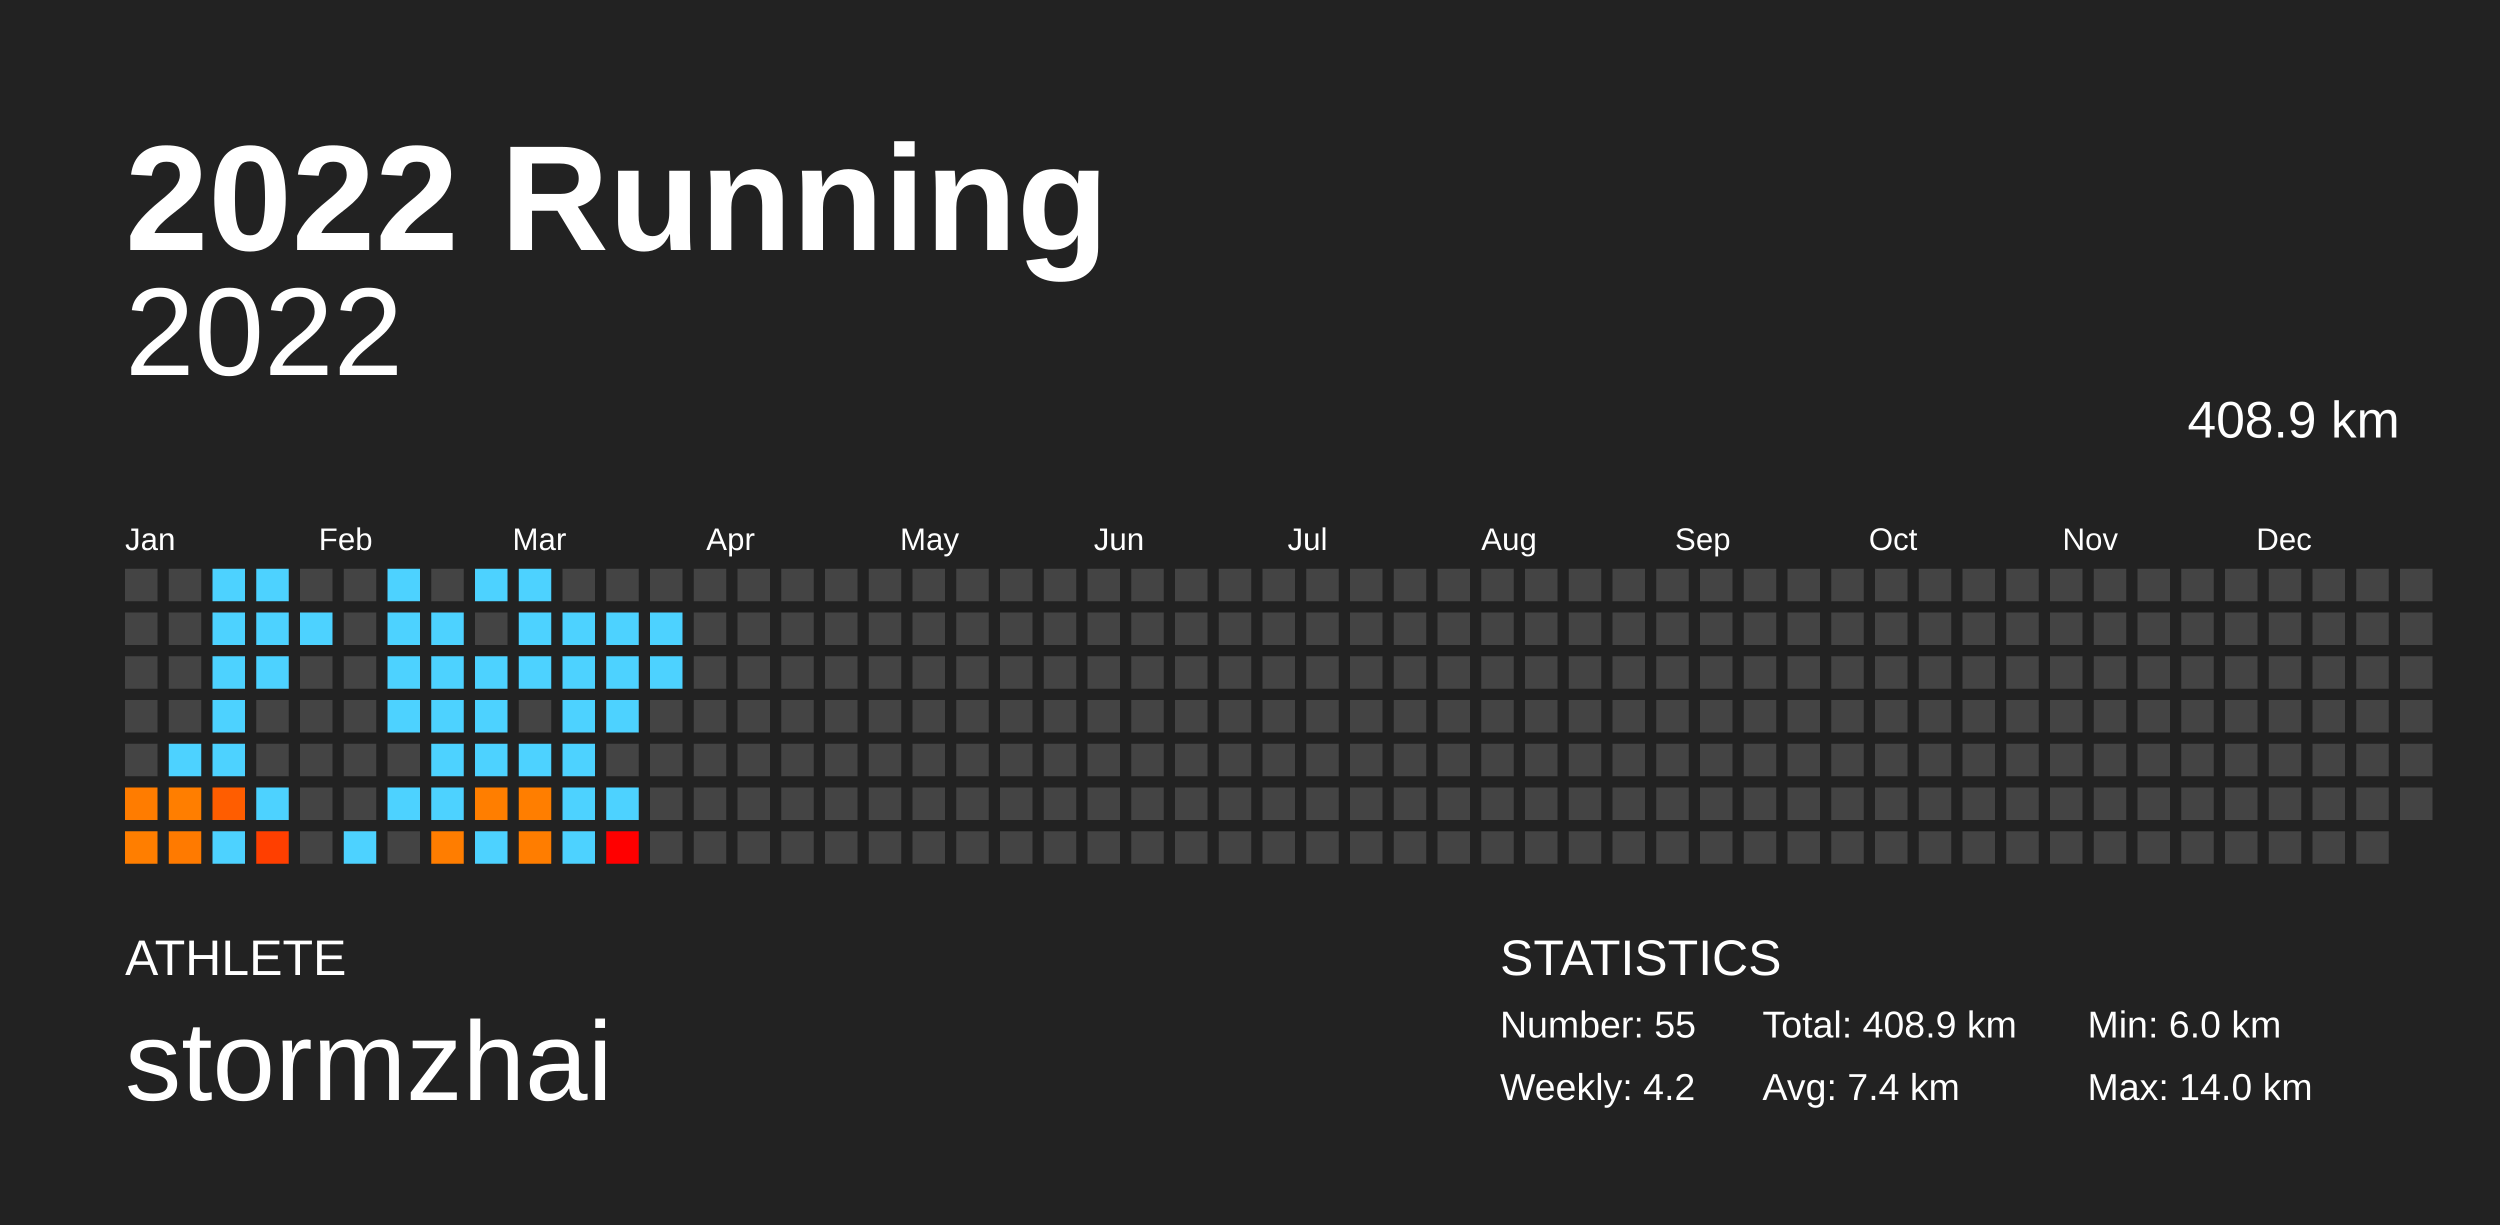
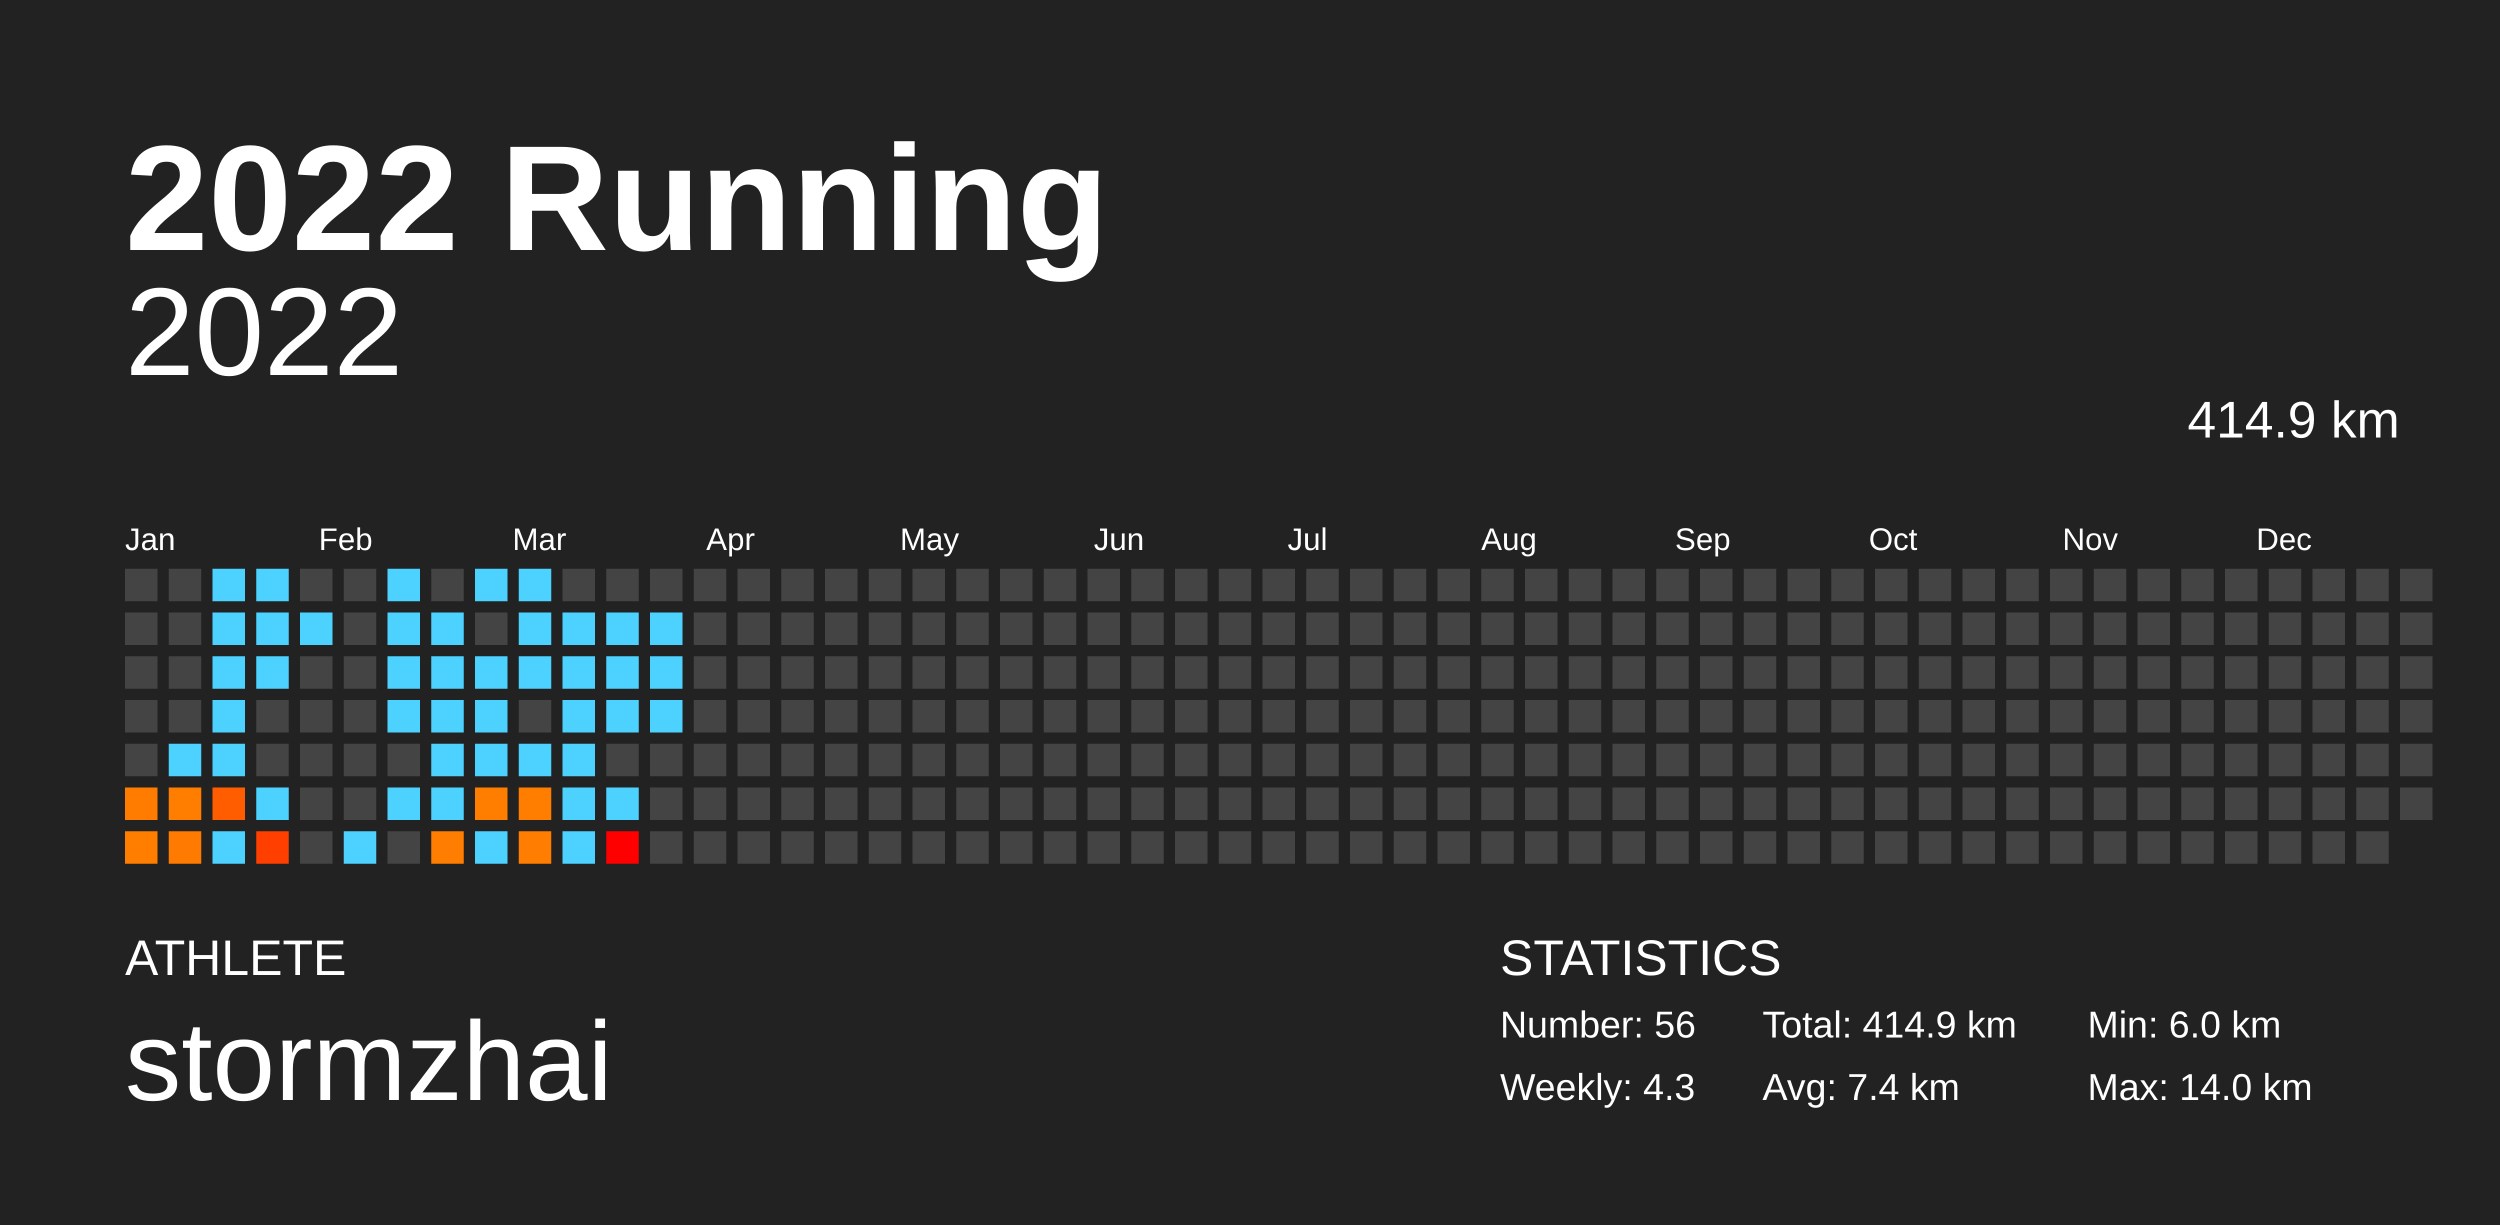
<svg xmlns="http://www.w3.org/2000/svg" baseProfile="full" height="98mm" version="1.1" viewBox="0,0,200,98" width="200mm">
  <defs />
  <rect fill="#222222" height="98" width="200" x="0" y="0" />
  <text fill="#FFFFFF" style="font-size:12px; font-family:Arial; font-weight:bold;" x="10" y="20">2022 Running</text>
  <text fill="#FFFFFF" style="font-size:4px; font-family:Arial" x="10" y="78">ATHLETE</text>
  <text fill="#FFFFFF" style="font-size:9px; font-family:Arial" x="10" y="88">stormzhai</text>
  <text fill="#FFFFFF" style="font-size:4px; font-family:Arial" x="120" y="78">STATISTICS</text>
-   <text fill="#FFFFFF" style="font-size:3px; font-family:Arial" x="120" y="83">Number: 55</text>
-   <text fill="#FFFFFF" style="font-size:3px; font-family:Arial" x="120" y="88">Weekly: 4.2</text>
-   <text fill="#FFFFFF" style="font-size:3px; font-family:Arial" x="141" y="83">Total: 408.9 km</text>
+   <text fill="#FFFFFF" style="font-size:3px; font-family:Arial" x="120" y="83">Number: 56</text>
+   <text fill="#FFFFFF" style="font-size:3px; font-family:Arial" x="120" y="88">Weekly: 4.3</text>
+   <text fill="#FFFFFF" style="font-size:3px; font-family:Arial" x="141" y="83">Total: 414.9 km</text>
  <text fill="#FFFFFF" style="font-size:3px; font-family:Arial" x="141" y="88">Avg: 7.4 km</text>
  <text fill="#FFFFFF" style="font-size:3px; font-family:Arial" x="167" y="83">Min: 6.0 km</text>
  <text fill="#FFFFFF" style="font-size:3px; font-family:Arial" x="167" y="88">Max: 14.0 km</text>
  <text alignment-baseline="hanging" fill="#FFFFFF" style="font-size:10.0px; font-family:Arial;" x="10" y="30">2022</text>
-   <text alignment-baseline="hanging" fill="#FFFFFF" style="font-size:4.125px; font-family:Arial;" x="175" y="35">408.9 km</text>
+   <text alignment-baseline="hanging" fill="#FFFFFF" style="font-size:4.125px; font-family:Arial;" x="175" y="35">414.9 km</text>
  <text fill="#FFFFFF" style="font-size:2.5px; font-family:Arial" x="10.0" y="44">Jan</text>
  <text fill="#FFFFFF" style="font-size:2.5px; font-family:Arial" x="25.5" y="44">Feb</text>
  <text fill="#FFFFFF" style="font-size:2.5px; font-family:Arial" x="41.0" y="44">Mar</text>
  <text fill="#FFFFFF" style="font-size:2.5px; font-family:Arial" x="56.5" y="44">Apr</text>
  <text fill="#FFFFFF" style="font-size:2.5px; font-family:Arial" x="72.0" y="44">May</text>
  <text fill="#FFFFFF" style="font-size:2.5px; font-family:Arial" x="87.5" y="44">Jun</text>
  <text fill="#FFFFFF" style="font-size:2.5px; font-family:Arial" x="103.0" y="44">Jul</text>
  <text fill="#FFFFFF" style="font-size:2.5px; font-family:Arial" x="118.5" y="44">Aug</text>
  <text fill="#FFFFFF" style="font-size:2.5px; font-family:Arial" x="134.0" y="44">Sep</text>
  <text fill="#FFFFFF" style="font-size:2.5px; font-family:Arial" x="149.5" y="44">Oct</text>
  <text fill="#FFFFFF" style="font-size:2.5px; font-family:Arial" x="165.0" y="44">Nov</text>
  <text fill="#FFFFFF" style="font-size:2.5px; font-family:Arial" x="180.5" y="44">Dec</text>
  <rect fill="#444444" height="2.6" width="2.6" x="10.0" y="45.5" />
  <rect fill="#444444" height="2.6" width="2.6" x="10.0" y="49.0" />
  <rect fill="#444444" height="2.6" width="2.6" x="10.0" y="52.5" />
  <rect fill="#444444" height="2.6" width="2.6" x="10.0" y="56.0" />
  <rect fill="#444444" height="2.6" width="2.6" x="10.0" y="59.5" />
  <rect fill="#ff7c00" height="2.6" width="2.6" x="10.0" y="63.0" />
  <rect fill="#ff7e00" height="2.6" width="2.6" x="10.0" y="66.5" />
  <rect fill="#444444" height="2.6" width="2.6" x="13.5" y="45.5" />
  <rect fill="#444444" height="2.6" width="2.6" x="13.5" y="49.0" />
  <rect fill="#444444" height="2.6" width="2.6" x="13.5" y="52.5" />
  <rect fill="#444444" height="2.6" width="2.6" x="13.5" y="56.0" />
  <rect fill="#4dd2ff" height="2.6" width="2.6" x="13.5" y="59.5" />
  <rect fill="#ff7e00" height="2.6" width="2.6" x="13.5" y="63.0" />
  <rect fill="#ff7a00" height="2.6" width="2.6" x="13.5" y="66.5" />
  <rect fill="#4dd2ff" height="2.6" width="2.6" x="17.0" y="45.5" />
  <rect fill="#4dd2ff" height="2.6" width="2.6" x="17.0" y="49.0" />
  <rect fill="#4dd2ff" height="2.6" width="2.6" x="17.0" y="52.5" />
  <rect fill="#4dd2ff" height="2.6" width="2.6" x="17.0" y="56.0" />
  <rect fill="#4dd2ff" height="2.6" width="2.6" x="17.0" y="59.5" />
  <rect fill="#ff5d00" height="2.6" width="2.6" x="17.0" y="63.0" />
  <rect fill="#4dd2ff" height="2.6" width="2.6" x="17.0" y="66.5" />
  <rect fill="#4dd2ff" height="2.6" width="2.6" x="20.5" y="45.5" />
  <rect fill="#4dd2ff" height="2.6" width="2.6" x="20.5" y="49.0" />
  <rect fill="#4dd2ff" height="2.6" width="2.6" x="20.5" y="52.5" />
  <rect fill="#444444" height="2.6" width="2.6" x="20.5" y="56.0" />
  <rect fill="#444444" height="2.6" width="2.6" x="20.5" y="59.5" />
  <rect fill="#4dd2ff" height="2.6" width="2.6" x="20.5" y="63.0" />
  <rect fill="#ff3f00" height="2.6" width="2.6" x="20.5" y="66.5" />
  <rect fill="#444444" height="2.6" width="2.6" x="24.0" y="45.5" />
  <rect fill="#4dd2ff" height="2.6" width="2.6" x="24.0" y="49.0" />
  <rect fill="#444444" height="2.6" width="2.6" x="24.0" y="52.5" />
  <rect fill="#444444" height="2.6" width="2.6" x="24.0" y="56.0" />
  <rect fill="#444444" height="2.6" width="2.6" x="24.0" y="59.5" />
  <rect fill="#444444" height="2.6" width="2.6" x="24.0" y="63.0" />
  <rect fill="#444444" height="2.6" width="2.6" x="24.0" y="66.5" />
  <rect fill="#444444" height="2.6" width="2.6" x="27.5" y="45.5" />
  <rect fill="#444444" height="2.6" width="2.6" x="27.5" y="49.0" />
  <rect fill="#444444" height="2.6" width="2.6" x="27.5" y="52.5" />
  <rect fill="#444444" height="2.6" width="2.6" x="27.5" y="56.0" />
  <rect fill="#444444" height="2.6" width="2.6" x="27.5" y="59.5" />
  <rect fill="#444444" height="2.6" width="2.6" x="27.5" y="63.0" />
  <rect fill="#4dd2ff" height="2.6" width="2.6" x="27.5" y="66.5" />
  <rect fill="#4dd2ff" height="2.6" width="2.6" x="31.0" y="45.5" />
  <rect fill="#4dd2ff" height="2.6" width="2.6" x="31.0" y="49.0" />
  <rect fill="#4dd2ff" height="2.6" width="2.6" x="31.0" y="52.5" />
  <rect fill="#4dd2ff" height="2.6" width="2.6" x="31.0" y="56.0" />
  <rect fill="#444444" height="2.6" width="2.6" x="31.0" y="59.5" />
  <rect fill="#4dd2ff" height="2.6" width="2.6" x="31.0" y="63.0" />
  <rect fill="#444444" height="2.6" width="2.6" x="31.0" y="66.5" />
  <rect fill="#444444" height="2.6" width="2.6" x="34.5" y="45.5" />
  <rect fill="#4dd2ff" height="2.6" width="2.6" x="34.5" y="49.0" />
  <rect fill="#4dd2ff" height="2.6" width="2.6" x="34.5" y="52.5" />
  <rect fill="#4dd2ff" height="2.6" width="2.6" x="34.5" y="56.0" />
  <rect fill="#4dd2ff" height="2.6" width="2.6" x="34.5" y="59.5" />
  <rect fill="#4dd2ff" height="2.6" width="2.6" x="34.5" y="63.0" />
  <rect fill="#ff7d00" height="2.6" width="2.6" x="34.5" y="66.5" />
  <rect fill="#4dd2ff" height="2.6" width="2.6" x="38.0" y="45.5" />
  <rect fill="#444444" height="2.6" width="2.6" x="38.0" y="49.0" />
  <rect fill="#4dd2ff" height="2.6" width="2.6" x="38.0" y="52.5" />
  <rect fill="#4dd2ff" height="2.6" width="2.6" x="38.0" y="56.0" />
  <rect fill="#4dd2ff" height="2.6" width="2.6" x="38.0" y="59.5" />
  <rect fill="#ff7e00" height="2.6" width="2.6" x="38.0" y="63.0" />
  <rect fill="#4dd2ff" height="2.6" width="2.6" x="38.0" y="66.5" />
  <rect fill="#4dd2ff" height="2.6" width="2.6" x="41.5" y="45.5" />
  <rect fill="#4dd2ff" height="2.6" width="2.6" x="41.5" y="49.0" />
  <rect fill="#4dd2ff" height="2.6" width="2.6" x="41.5" y="52.5" />
  <rect fill="#444444" height="2.6" width="2.6" x="41.5" y="56.0" />
  <rect fill="#4dd2ff" height="2.6" width="2.6" x="41.5" y="59.5" />
  <rect fill="#ff7e00" height="2.6" width="2.6" x="41.5" y="63.0" />
  <rect fill="#ff7d00" height="2.6" width="2.6" x="41.5" y="66.5" />
  <rect fill="#444444" height="2.6" width="2.6" x="45.0" y="45.5" />
  <rect fill="#4dd2ff" height="2.6" width="2.6" x="45.0" y="49.0" />
  <rect fill="#4dd2ff" height="2.6" width="2.6" x="45.0" y="52.5" />
  <rect fill="#4dd2ff" height="2.6" width="2.6" x="45.0" y="56.0" />
  <rect fill="#4dd2ff" height="2.6" width="2.6" x="45.0" y="59.5" />
  <rect fill="#4dd2ff" height="2.6" width="2.6" x="45.0" y="63.0" />
  <rect fill="#4dd2ff" height="2.6" width="2.6" x="45.0" y="66.5" />
  <rect fill="#444444" height="2.6" width="2.6" x="48.5" y="45.5" />
  <rect fill="#4dd2ff" height="2.6" width="2.6" x="48.5" y="49.0" />
  <rect fill="#4dd2ff" height="2.6" width="2.6" x="48.5" y="52.5" />
  <rect fill="#4dd2ff" height="2.6" width="2.6" x="48.5" y="56.0" />
  <rect fill="#444444" height="2.6" width="2.6" x="48.5" y="59.5" />
  <rect fill="#4dd2ff" height="2.6" width="2.6" x="48.5" y="63.0" />
  <rect fill="#ff0000" height="2.6" width="2.6" x="48.5" y="66.5" />
  <rect fill="#444444" height="2.6" width="2.6" x="52.0" y="45.5" />
  <rect fill="#4dd2ff" height="2.6" width="2.6" x="52.0" y="49.0" />
  <rect fill="#4dd2ff" height="2.6" width="2.6" x="52.0" y="52.5" />
-   <rect fill="#444444" height="2.6" width="2.6" x="52.0" y="56.0" />
+   <rect fill="#4dd2ff" height="2.6" width="2.6" x="52.0" y="56.0" />
  <rect fill="#444444" height="2.6" width="2.6" x="52.0" y="59.5" />
  <rect fill="#444444" height="2.6" width="2.6" x="52.0" y="63.0" />
  <rect fill="#444444" height="2.6" width="2.6" x="52.0" y="66.5" />
  <rect fill="#444444" height="2.6" width="2.6" x="55.5" y="45.5" />
  <rect fill="#444444" height="2.6" width="2.6" x="55.5" y="49.0" />
  <rect fill="#444444" height="2.6" width="2.6" x="55.5" y="52.5" />
  <rect fill="#444444" height="2.6" width="2.6" x="55.5" y="56.0" />
  <rect fill="#444444" height="2.6" width="2.6" x="55.5" y="59.5" />
  <rect fill="#444444" height="2.6" width="2.6" x="55.5" y="63.0" />
  <rect fill="#444444" height="2.6" width="2.6" x="55.5" y="66.5" />
  <rect fill="#444444" height="2.6" width="2.6" x="59.0" y="45.5" />
  <rect fill="#444444" height="2.6" width="2.6" x="59.0" y="49.0" />
  <rect fill="#444444" height="2.6" width="2.6" x="59.0" y="52.5" />
  <rect fill="#444444" height="2.6" width="2.6" x="59.0" y="56.0" />
  <rect fill="#444444" height="2.6" width="2.6" x="59.0" y="59.5" />
  <rect fill="#444444" height="2.6" width="2.6" x="59.0" y="63.0" />
  <rect fill="#444444" height="2.6" width="2.6" x="59.0" y="66.5" />
  <rect fill="#444444" height="2.6" width="2.6" x="62.5" y="45.5" />
  <rect fill="#444444" height="2.6" width="2.6" x="62.5" y="49.0" />
  <rect fill="#444444" height="2.6" width="2.6" x="62.5" y="52.5" />
  <rect fill="#444444" height="2.6" width="2.6" x="62.5" y="56.0" />
  <rect fill="#444444" height="2.6" width="2.6" x="62.5" y="59.5" />
  <rect fill="#444444" height="2.6" width="2.6" x="62.5" y="63.0" />
  <rect fill="#444444" height="2.6" width="2.6" x="62.5" y="66.5" />
  <rect fill="#444444" height="2.6" width="2.6" x="66.0" y="45.5" />
  <rect fill="#444444" height="2.6" width="2.6" x="66.0" y="49.0" />
  <rect fill="#444444" height="2.6" width="2.6" x="66.0" y="52.5" />
  <rect fill="#444444" height="2.6" width="2.6" x="66.0" y="56.0" />
  <rect fill="#444444" height="2.6" width="2.6" x="66.0" y="59.5" />
  <rect fill="#444444" height="2.6" width="2.6" x="66.0" y="63.0" />
  <rect fill="#444444" height="2.6" width="2.6" x="66.0" y="66.5" />
  <rect fill="#444444" height="2.6" width="2.6" x="69.5" y="45.5" />
  <rect fill="#444444" height="2.6" width="2.6" x="69.5" y="49.0" />
  <rect fill="#444444" height="2.6" width="2.6" x="69.5" y="52.5" />
  <rect fill="#444444" height="2.6" width="2.6" x="69.5" y="56.0" />
  <rect fill="#444444" height="2.6" width="2.6" x="69.5" y="59.5" />
  <rect fill="#444444" height="2.6" width="2.6" x="69.5" y="63.0" />
  <rect fill="#444444" height="2.6" width="2.6" x="69.5" y="66.5" />
  <rect fill="#444444" height="2.6" width="2.6" x="73.0" y="45.5" />
  <rect fill="#444444" height="2.6" width="2.6" x="73.0" y="49.0" />
  <rect fill="#444444" height="2.6" width="2.6" x="73.0" y="52.5" />
  <rect fill="#444444" height="2.6" width="2.6" x="73.0" y="56.0" />
  <rect fill="#444444" height="2.6" width="2.6" x="73.0" y="59.5" />
  <rect fill="#444444" height="2.6" width="2.6" x="73.0" y="63.0" />
  <rect fill="#444444" height="2.6" width="2.6" x="73.0" y="66.5" />
  <rect fill="#444444" height="2.6" width="2.6" x="76.5" y="45.5" />
  <rect fill="#444444" height="2.6" width="2.6" x="76.5" y="49.0" />
  <rect fill="#444444" height="2.6" width="2.6" x="76.5" y="52.5" />
  <rect fill="#444444" height="2.6" width="2.6" x="76.5" y="56.0" />
  <rect fill="#444444" height="2.6" width="2.6" x="76.5" y="59.5" />
  <rect fill="#444444" height="2.6" width="2.6" x="76.5" y="63.0" />
  <rect fill="#444444" height="2.6" width="2.6" x="76.5" y="66.5" />
  <rect fill="#444444" height="2.6" width="2.6" x="80.0" y="45.5" />
  <rect fill="#444444" height="2.6" width="2.6" x="80.0" y="49.0" />
  <rect fill="#444444" height="2.6" width="2.6" x="80.0" y="52.5" />
  <rect fill="#444444" height="2.6" width="2.6" x="80.0" y="56.0" />
  <rect fill="#444444" height="2.6" width="2.6" x="80.0" y="59.5" />
  <rect fill="#444444" height="2.6" width="2.6" x="80.0" y="63.0" />
  <rect fill="#444444" height="2.6" width="2.6" x="80.0" y="66.5" />
  <rect fill="#444444" height="2.6" width="2.6" x="83.5" y="45.5" />
  <rect fill="#444444" height="2.6" width="2.6" x="83.5" y="49.0" />
  <rect fill="#444444" height="2.6" width="2.6" x="83.5" y="52.5" />
  <rect fill="#444444" height="2.6" width="2.6" x="83.5" y="56.0" />
  <rect fill="#444444" height="2.6" width="2.6" x="83.5" y="59.5" />
  <rect fill="#444444" height="2.6" width="2.6" x="83.5" y="63.0" />
  <rect fill="#444444" height="2.6" width="2.6" x="83.5" y="66.5" />
  <rect fill="#444444" height="2.6" width="2.6" x="87.0" y="45.5" />
  <rect fill="#444444" height="2.6" width="2.6" x="87.0" y="49.0" />
  <rect fill="#444444" height="2.6" width="2.6" x="87.0" y="52.5" />
  <rect fill="#444444" height="2.6" width="2.6" x="87.0" y="56.0" />
  <rect fill="#444444" height="2.6" width="2.6" x="87.0" y="59.5" />
  <rect fill="#444444" height="2.6" width="2.6" x="87.0" y="63.0" />
  <rect fill="#444444" height="2.6" width="2.6" x="87.0" y="66.5" />
  <rect fill="#444444" height="2.6" width="2.6" x="90.5" y="45.5" />
  <rect fill="#444444" height="2.6" width="2.6" x="90.5" y="49.0" />
  <rect fill="#444444" height="2.6" width="2.6" x="90.5" y="52.5" />
  <rect fill="#444444" height="2.6" width="2.6" x="90.5" y="56.0" />
  <rect fill="#444444" height="2.6" width="2.6" x="90.5" y="59.5" />
  <rect fill="#444444" height="2.6" width="2.6" x="90.5" y="63.0" />
  <rect fill="#444444" height="2.6" width="2.6" x="90.5" y="66.5" />
  <rect fill="#444444" height="2.6" width="2.6" x="94.0" y="45.5" />
  <rect fill="#444444" height="2.6" width="2.6" x="94.0" y="49.0" />
  <rect fill="#444444" height="2.6" width="2.6" x="94.0" y="52.5" />
  <rect fill="#444444" height="2.6" width="2.6" x="94.0" y="56.0" />
  <rect fill="#444444" height="2.6" width="2.6" x="94.0" y="59.5" />
  <rect fill="#444444" height="2.6" width="2.6" x="94.0" y="63.0" />
  <rect fill="#444444" height="2.6" width="2.6" x="94.0" y="66.5" />
  <rect fill="#444444" height="2.6" width="2.6" x="97.5" y="45.5" />
  <rect fill="#444444" height="2.6" width="2.6" x="97.5" y="49.0" />
  <rect fill="#444444" height="2.6" width="2.6" x="97.5" y="52.5" />
  <rect fill="#444444" height="2.6" width="2.6" x="97.5" y="56.0" />
  <rect fill="#444444" height="2.6" width="2.6" x="97.5" y="59.5" />
  <rect fill="#444444" height="2.6" width="2.6" x="97.5" y="63.0" />
  <rect fill="#444444" height="2.6" width="2.6" x="97.5" y="66.5" />
  <rect fill="#444444" height="2.6" width="2.6" x="101.0" y="45.5" />
  <rect fill="#444444" height="2.6" width="2.6" x="101.0" y="49.0" />
  <rect fill="#444444" height="2.6" width="2.6" x="101.0" y="52.5" />
  <rect fill="#444444" height="2.6" width="2.6" x="101.0" y="56.0" />
  <rect fill="#444444" height="2.6" width="2.6" x="101.0" y="59.5" />
  <rect fill="#444444" height="2.6" width="2.6" x="101.0" y="63.0" />
  <rect fill="#444444" height="2.6" width="2.6" x="101.0" y="66.5" />
  <rect fill="#444444" height="2.6" width="2.6" x="104.5" y="45.5" />
  <rect fill="#444444" height="2.6" width="2.6" x="104.5" y="49.0" />
  <rect fill="#444444" height="2.6" width="2.6" x="104.5" y="52.5" />
  <rect fill="#444444" height="2.6" width="2.6" x="104.5" y="56.0" />
  <rect fill="#444444" height="2.6" width="2.6" x="104.5" y="59.5" />
  <rect fill="#444444" height="2.6" width="2.6" x="104.5" y="63.0" />
  <rect fill="#444444" height="2.6" width="2.6" x="104.5" y="66.5" />
  <rect fill="#444444" height="2.6" width="2.6" x="108.0" y="45.5" />
  <rect fill="#444444" height="2.6" width="2.6" x="108.0" y="49.0" />
  <rect fill="#444444" height="2.6" width="2.6" x="108.0" y="52.5" />
  <rect fill="#444444" height="2.6" width="2.6" x="108.0" y="56.0" />
  <rect fill="#444444" height="2.6" width="2.6" x="108.0" y="59.5" />
  <rect fill="#444444" height="2.6" width="2.6" x="108.0" y="63.0" />
  <rect fill="#444444" height="2.6" width="2.6" x="108.0" y="66.5" />
  <rect fill="#444444" height="2.6" width="2.6" x="111.5" y="45.5" />
  <rect fill="#444444" height="2.6" width="2.6" x="111.5" y="49.0" />
  <rect fill="#444444" height="2.6" width="2.6" x="111.5" y="52.5" />
  <rect fill="#444444" height="2.6" width="2.6" x="111.5" y="56.0" />
  <rect fill="#444444" height="2.6" width="2.6" x="111.5" y="59.5" />
  <rect fill="#444444" height="2.6" width="2.6" x="111.5" y="63.0" />
  <rect fill="#444444" height="2.6" width="2.6" x="111.5" y="66.5" />
  <rect fill="#444444" height="2.6" width="2.6" x="115.0" y="45.5" />
  <rect fill="#444444" height="2.6" width="2.6" x="115.0" y="49.0" />
  <rect fill="#444444" height="2.6" width="2.6" x="115.0" y="52.5" />
  <rect fill="#444444" height="2.6" width="2.6" x="115.0" y="56.0" />
  <rect fill="#444444" height="2.6" width="2.6" x="115.0" y="59.5" />
  <rect fill="#444444" height="2.6" width="2.6" x="115.0" y="63.0" />
  <rect fill="#444444" height="2.6" width="2.6" x="115.0" y="66.5" />
  <rect fill="#444444" height="2.6" width="2.6" x="118.5" y="45.5" />
  <rect fill="#444444" height="2.6" width="2.6" x="118.5" y="49.0" />
  <rect fill="#444444" height="2.6" width="2.6" x="118.5" y="52.5" />
  <rect fill="#444444" height="2.6" width="2.6" x="118.5" y="56.0" />
  <rect fill="#444444" height="2.6" width="2.6" x="118.5" y="59.5" />
  <rect fill="#444444" height="2.6" width="2.6" x="118.5" y="63.0" />
  <rect fill="#444444" height="2.6" width="2.6" x="118.5" y="66.5" />
  <rect fill="#444444" height="2.6" width="2.6" x="122.0" y="45.5" />
  <rect fill="#444444" height="2.6" width="2.6" x="122.0" y="49.0" />
  <rect fill="#444444" height="2.6" width="2.6" x="122.0" y="52.5" />
  <rect fill="#444444" height="2.6" width="2.6" x="122.0" y="56.0" />
  <rect fill="#444444" height="2.6" width="2.6" x="122.0" y="59.5" />
  <rect fill="#444444" height="2.6" width="2.6" x="122.0" y="63.0" />
  <rect fill="#444444" height="2.6" width="2.6" x="122.0" y="66.5" />
  <rect fill="#444444" height="2.6" width="2.6" x="125.5" y="45.5" />
  <rect fill="#444444" height="2.6" width="2.6" x="125.5" y="49.0" />
  <rect fill="#444444" height="2.6" width="2.6" x="125.5" y="52.5" />
  <rect fill="#444444" height="2.6" width="2.6" x="125.5" y="56.0" />
  <rect fill="#444444" height="2.6" width="2.6" x="125.5" y="59.5" />
  <rect fill="#444444" height="2.6" width="2.6" x="125.5" y="63.0" />
  <rect fill="#444444" height="2.6" width="2.6" x="125.5" y="66.5" />
  <rect fill="#444444" height="2.6" width="2.6" x="129.0" y="45.5" />
  <rect fill="#444444" height="2.6" width="2.6" x="129.0" y="49.0" />
  <rect fill="#444444" height="2.6" width="2.6" x="129.0" y="52.5" />
  <rect fill="#444444" height="2.6" width="2.6" x="129.0" y="56.0" />
  <rect fill="#444444" height="2.6" width="2.6" x="129.0" y="59.5" />
  <rect fill="#444444" height="2.6" width="2.6" x="129.0" y="63.0" />
  <rect fill="#444444" height="2.6" width="2.6" x="129.0" y="66.5" />
  <rect fill="#444444" height="2.6" width="2.6" x="132.5" y="45.5" />
  <rect fill="#444444" height="2.6" width="2.6" x="132.5" y="49.0" />
  <rect fill="#444444" height="2.6" width="2.6" x="132.5" y="52.5" />
  <rect fill="#444444" height="2.6" width="2.6" x="132.5" y="56.0" />
  <rect fill="#444444" height="2.6" width="2.6" x="132.5" y="59.5" />
  <rect fill="#444444" height="2.6" width="2.6" x="132.5" y="63.0" />
  <rect fill="#444444" height="2.6" width="2.6" x="132.5" y="66.5" />
  <rect fill="#444444" height="2.6" width="2.6" x="136.0" y="45.5" />
  <rect fill="#444444" height="2.6" width="2.6" x="136.0" y="49.0" />
  <rect fill="#444444" height="2.6" width="2.6" x="136.0" y="52.5" />
  <rect fill="#444444" height="2.6" width="2.6" x="136.0" y="56.0" />
  <rect fill="#444444" height="2.6" width="2.6" x="136.0" y="59.5" />
  <rect fill="#444444" height="2.6" width="2.6" x="136.0" y="63.0" />
  <rect fill="#444444" height="2.6" width="2.6" x="136.0" y="66.5" />
  <rect fill="#444444" height="2.6" width="2.6" x="139.5" y="45.5" />
  <rect fill="#444444" height="2.6" width="2.6" x="139.5" y="49.0" />
  <rect fill="#444444" height="2.6" width="2.6" x="139.5" y="52.5" />
  <rect fill="#444444" height="2.6" width="2.6" x="139.5" y="56.0" />
  <rect fill="#444444" height="2.6" width="2.6" x="139.5" y="59.5" />
  <rect fill="#444444" height="2.6" width="2.6" x="139.5" y="63.0" />
  <rect fill="#444444" height="2.6" width="2.6" x="139.5" y="66.5" />
  <rect fill="#444444" height="2.6" width="2.6" x="143.0" y="45.5" />
  <rect fill="#444444" height="2.6" width="2.6" x="143.0" y="49.0" />
  <rect fill="#444444" height="2.6" width="2.6" x="143.0" y="52.5" />
  <rect fill="#444444" height="2.6" width="2.6" x="143.0" y="56.0" />
  <rect fill="#444444" height="2.6" width="2.6" x="143.0" y="59.5" />
  <rect fill="#444444" height="2.6" width="2.6" x="143.0" y="63.0" />
  <rect fill="#444444" height="2.6" width="2.6" x="143.0" y="66.5" />
  <rect fill="#444444" height="2.6" width="2.6" x="146.5" y="45.5" />
  <rect fill="#444444" height="2.6" width="2.6" x="146.5" y="49.0" />
  <rect fill="#444444" height="2.6" width="2.6" x="146.5" y="52.5" />
  <rect fill="#444444" height="2.6" width="2.6" x="146.5" y="56.0" />
  <rect fill="#444444" height="2.6" width="2.6" x="146.5" y="59.5" />
  <rect fill="#444444" height="2.6" width="2.6" x="146.5" y="63.0" />
  <rect fill="#444444" height="2.6" width="2.6" x="146.5" y="66.5" />
  <rect fill="#444444" height="2.6" width="2.6" x="150.0" y="45.5" />
  <rect fill="#444444" height="2.6" width="2.6" x="150.0" y="49.0" />
  <rect fill="#444444" height="2.6" width="2.6" x="150.0" y="52.5" />
  <rect fill="#444444" height="2.6" width="2.6" x="150.0" y="56.0" />
  <rect fill="#444444" height="2.6" width="2.6" x="150.0" y="59.5" />
  <rect fill="#444444" height="2.6" width="2.6" x="150.0" y="63.0" />
  <rect fill="#444444" height="2.6" width="2.6" x="150.0" y="66.5" />
  <rect fill="#444444" height="2.6" width="2.6" x="153.5" y="45.5" />
  <rect fill="#444444" height="2.6" width="2.6" x="153.5" y="49.0" />
  <rect fill="#444444" height="2.6" width="2.6" x="153.5" y="52.5" />
  <rect fill="#444444" height="2.6" width="2.6" x="153.5" y="56.0" />
  <rect fill="#444444" height="2.6" width="2.6" x="153.5" y="59.5" />
  <rect fill="#444444" height="2.6" width="2.6" x="153.5" y="63.0" />
  <rect fill="#444444" height="2.6" width="2.6" x="153.5" y="66.5" />
  <rect fill="#444444" height="2.6" width="2.6" x="157.0" y="45.5" />
  <rect fill="#444444" height="2.6" width="2.6" x="157.0" y="49.0" />
  <rect fill="#444444" height="2.6" width="2.6" x="157.0" y="52.5" />
  <rect fill="#444444" height="2.6" width="2.6" x="157.0" y="56.0" />
  <rect fill="#444444" height="2.6" width="2.6" x="157.0" y="59.5" />
  <rect fill="#444444" height="2.6" width="2.6" x="157.0" y="63.0" />
  <rect fill="#444444" height="2.6" width="2.6" x="157.0" y="66.5" />
  <rect fill="#444444" height="2.6" width="2.6" x="160.5" y="45.5" />
  <rect fill="#444444" height="2.6" width="2.6" x="160.5" y="49.0" />
  <rect fill="#444444" height="2.6" width="2.6" x="160.5" y="52.5" />
  <rect fill="#444444" height="2.6" width="2.6" x="160.5" y="56.0" />
  <rect fill="#444444" height="2.6" width="2.6" x="160.5" y="59.5" />
  <rect fill="#444444" height="2.6" width="2.6" x="160.5" y="63.0" />
  <rect fill="#444444" height="2.6" width="2.6" x="160.5" y="66.5" />
  <rect fill="#444444" height="2.6" width="2.6" x="164.0" y="45.5" />
  <rect fill="#444444" height="2.6" width="2.6" x="164.0" y="49.0" />
  <rect fill="#444444" height="2.6" width="2.6" x="164.0" y="52.5" />
  <rect fill="#444444" height="2.6" width="2.6" x="164.0" y="56.0" />
  <rect fill="#444444" height="2.6" width="2.6" x="164.0" y="59.5" />
  <rect fill="#444444" height="2.6" width="2.6" x="164.0" y="63.0" />
  <rect fill="#444444" height="2.6" width="2.6" x="164.0" y="66.5" />
  <rect fill="#444444" height="2.6" width="2.6" x="167.5" y="45.5" />
  <rect fill="#444444" height="2.6" width="2.6" x="167.5" y="49.0" />
  <rect fill="#444444" height="2.6" width="2.6" x="167.5" y="52.5" />
  <rect fill="#444444" height="2.6" width="2.6" x="167.5" y="56.0" />
  <rect fill="#444444" height="2.6" width="2.6" x="167.5" y="59.5" />
  <rect fill="#444444" height="2.6" width="2.6" x="167.5" y="63.0" />
  <rect fill="#444444" height="2.6" width="2.6" x="167.5" y="66.5" />
  <rect fill="#444444" height="2.6" width="2.6" x="171.0" y="45.5" />
  <rect fill="#444444" height="2.6" width="2.6" x="171.0" y="49.0" />
  <rect fill="#444444" height="2.6" width="2.6" x="171.0" y="52.5" />
  <rect fill="#444444" height="2.6" width="2.6" x="171.0" y="56.0" />
  <rect fill="#444444" height="2.6" width="2.6" x="171.0" y="59.5" />
  <rect fill="#444444" height="2.6" width="2.6" x="171.0" y="63.0" />
  <rect fill="#444444" height="2.6" width="2.6" x="171.0" y="66.5" />
  <rect fill="#444444" height="2.6" width="2.6" x="174.5" y="45.5" />
  <rect fill="#444444" height="2.6" width="2.6" x="174.5" y="49.0" />
  <rect fill="#444444" height="2.6" width="2.6" x="174.5" y="52.5" />
  <rect fill="#444444" height="2.6" width="2.6" x="174.5" y="56.0" />
  <rect fill="#444444" height="2.6" width="2.6" x="174.5" y="59.5" />
  <rect fill="#444444" height="2.6" width="2.6" x="174.5" y="63.0" />
  <rect fill="#444444" height="2.6" width="2.6" x="174.5" y="66.5" />
  <rect fill="#444444" height="2.6" width="2.6" x="178.0" y="45.5" />
  <rect fill="#444444" height="2.6" width="2.6" x="178.0" y="49.0" />
  <rect fill="#444444" height="2.6" width="2.6" x="178.0" y="52.5" />
  <rect fill="#444444" height="2.6" width="2.6" x="178.0" y="56.0" />
  <rect fill="#444444" height="2.6" width="2.6" x="178.0" y="59.5" />
  <rect fill="#444444" height="2.6" width="2.6" x="178.0" y="63.0" />
  <rect fill="#444444" height="2.6" width="2.6" x="178.0" y="66.5" />
  <rect fill="#444444" height="2.6" width="2.6" x="181.5" y="45.5" />
  <rect fill="#444444" height="2.6" width="2.6" x="181.5" y="49.0" />
  <rect fill="#444444" height="2.6" width="2.6" x="181.5" y="52.5" />
  <rect fill="#444444" height="2.6" width="2.6" x="181.5" y="56.0" />
  <rect fill="#444444" height="2.6" width="2.6" x="181.5" y="59.5" />
  <rect fill="#444444" height="2.6" width="2.6" x="181.5" y="63.0" />
  <rect fill="#444444" height="2.6" width="2.6" x="181.5" y="66.5" />
  <rect fill="#444444" height="2.6" width="2.6" x="185.0" y="45.5" />
  <rect fill="#444444" height="2.6" width="2.6" x="185.0" y="49.0" />
  <rect fill="#444444" height="2.6" width="2.6" x="185.0" y="52.5" />
  <rect fill="#444444" height="2.6" width="2.6" x="185.0" y="56.0" />
  <rect fill="#444444" height="2.6" width="2.6" x="185.0" y="59.5" />
  <rect fill="#444444" height="2.6" width="2.6" x="185.0" y="63.0" />
  <rect fill="#444444" height="2.6" width="2.6" x="185.0" y="66.5" />
  <rect fill="#444444" height="2.6" width="2.6" x="188.5" y="45.5" />
  <rect fill="#444444" height="2.6" width="2.6" x="188.5" y="49.0" />
  <rect fill="#444444" height="2.6" width="2.6" x="188.5" y="52.5" />
  <rect fill="#444444" height="2.6" width="2.6" x="188.5" y="56.0" />
  <rect fill="#444444" height="2.6" width="2.6" x="188.5" y="59.5" />
  <rect fill="#444444" height="2.6" width="2.6" x="188.5" y="63.0" />
  <rect fill="#444444" height="2.6" width="2.6" x="188.5" y="66.5" />
  <rect fill="#444444" height="2.6" width="2.6" x="192.0" y="45.5" />
  <rect fill="#444444" height="2.6" width="2.6" x="192.0" y="49.0" />
  <rect fill="#444444" height="2.6" width="2.6" x="192.0" y="52.5" />
  <rect fill="#444444" height="2.6" width="2.6" x="192.0" y="56.0" />
  <rect fill="#444444" height="2.6" width="2.6" x="192.0" y="59.5" />
  <rect fill="#444444" height="2.6" width="2.6" x="192.0" y="63.0" />
</svg>
